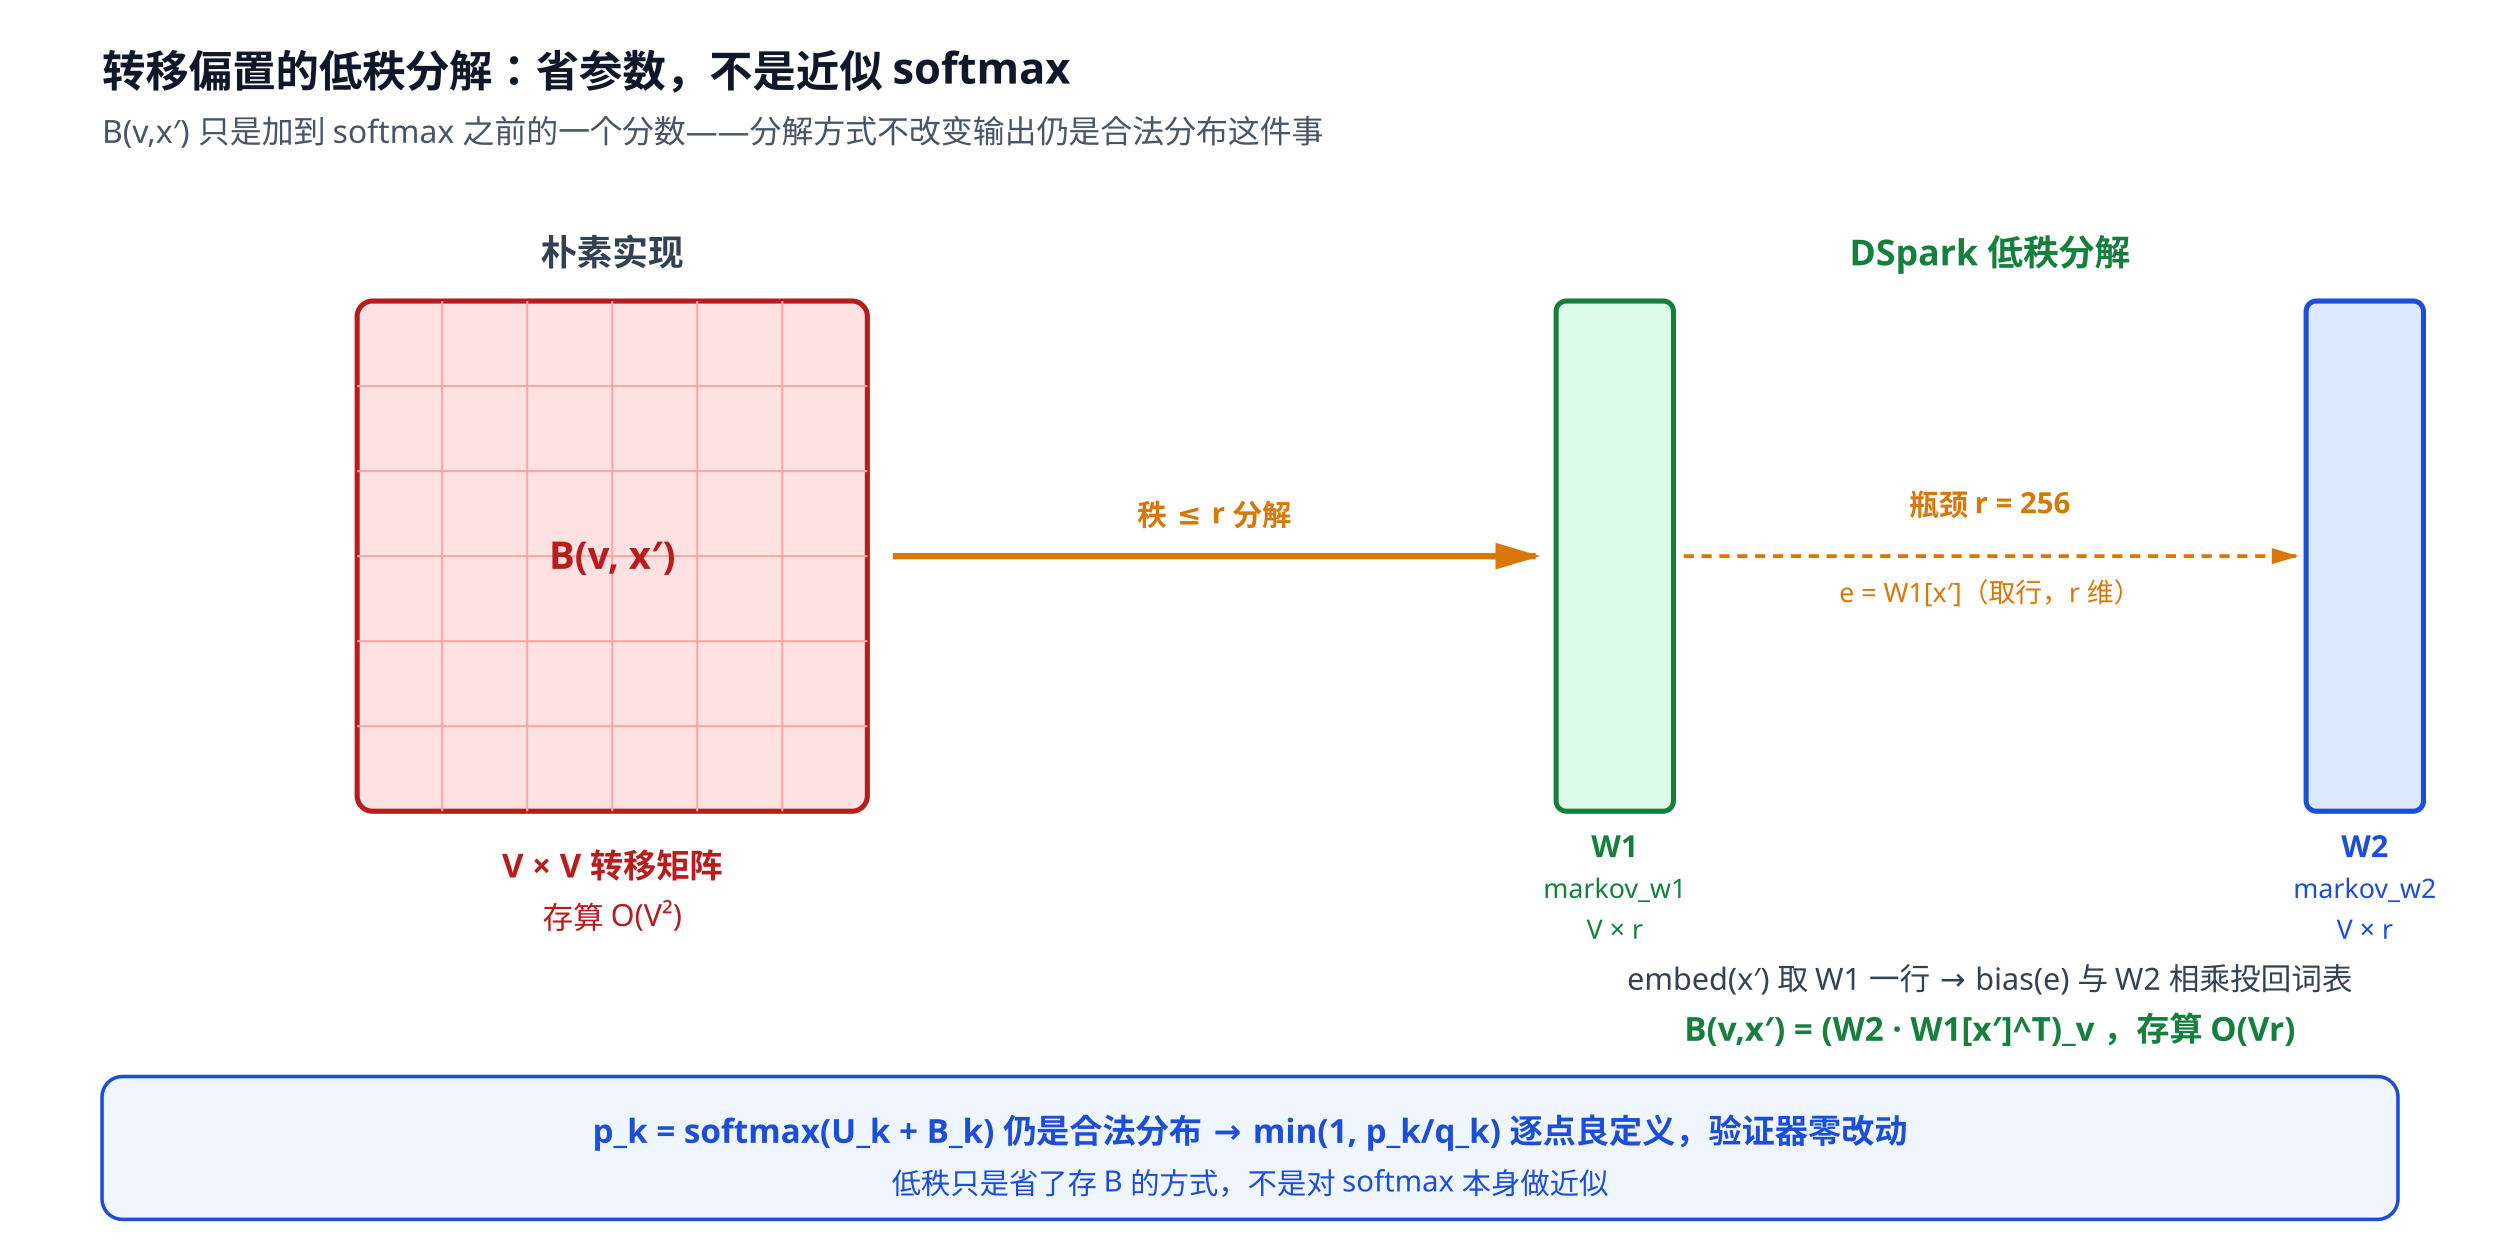
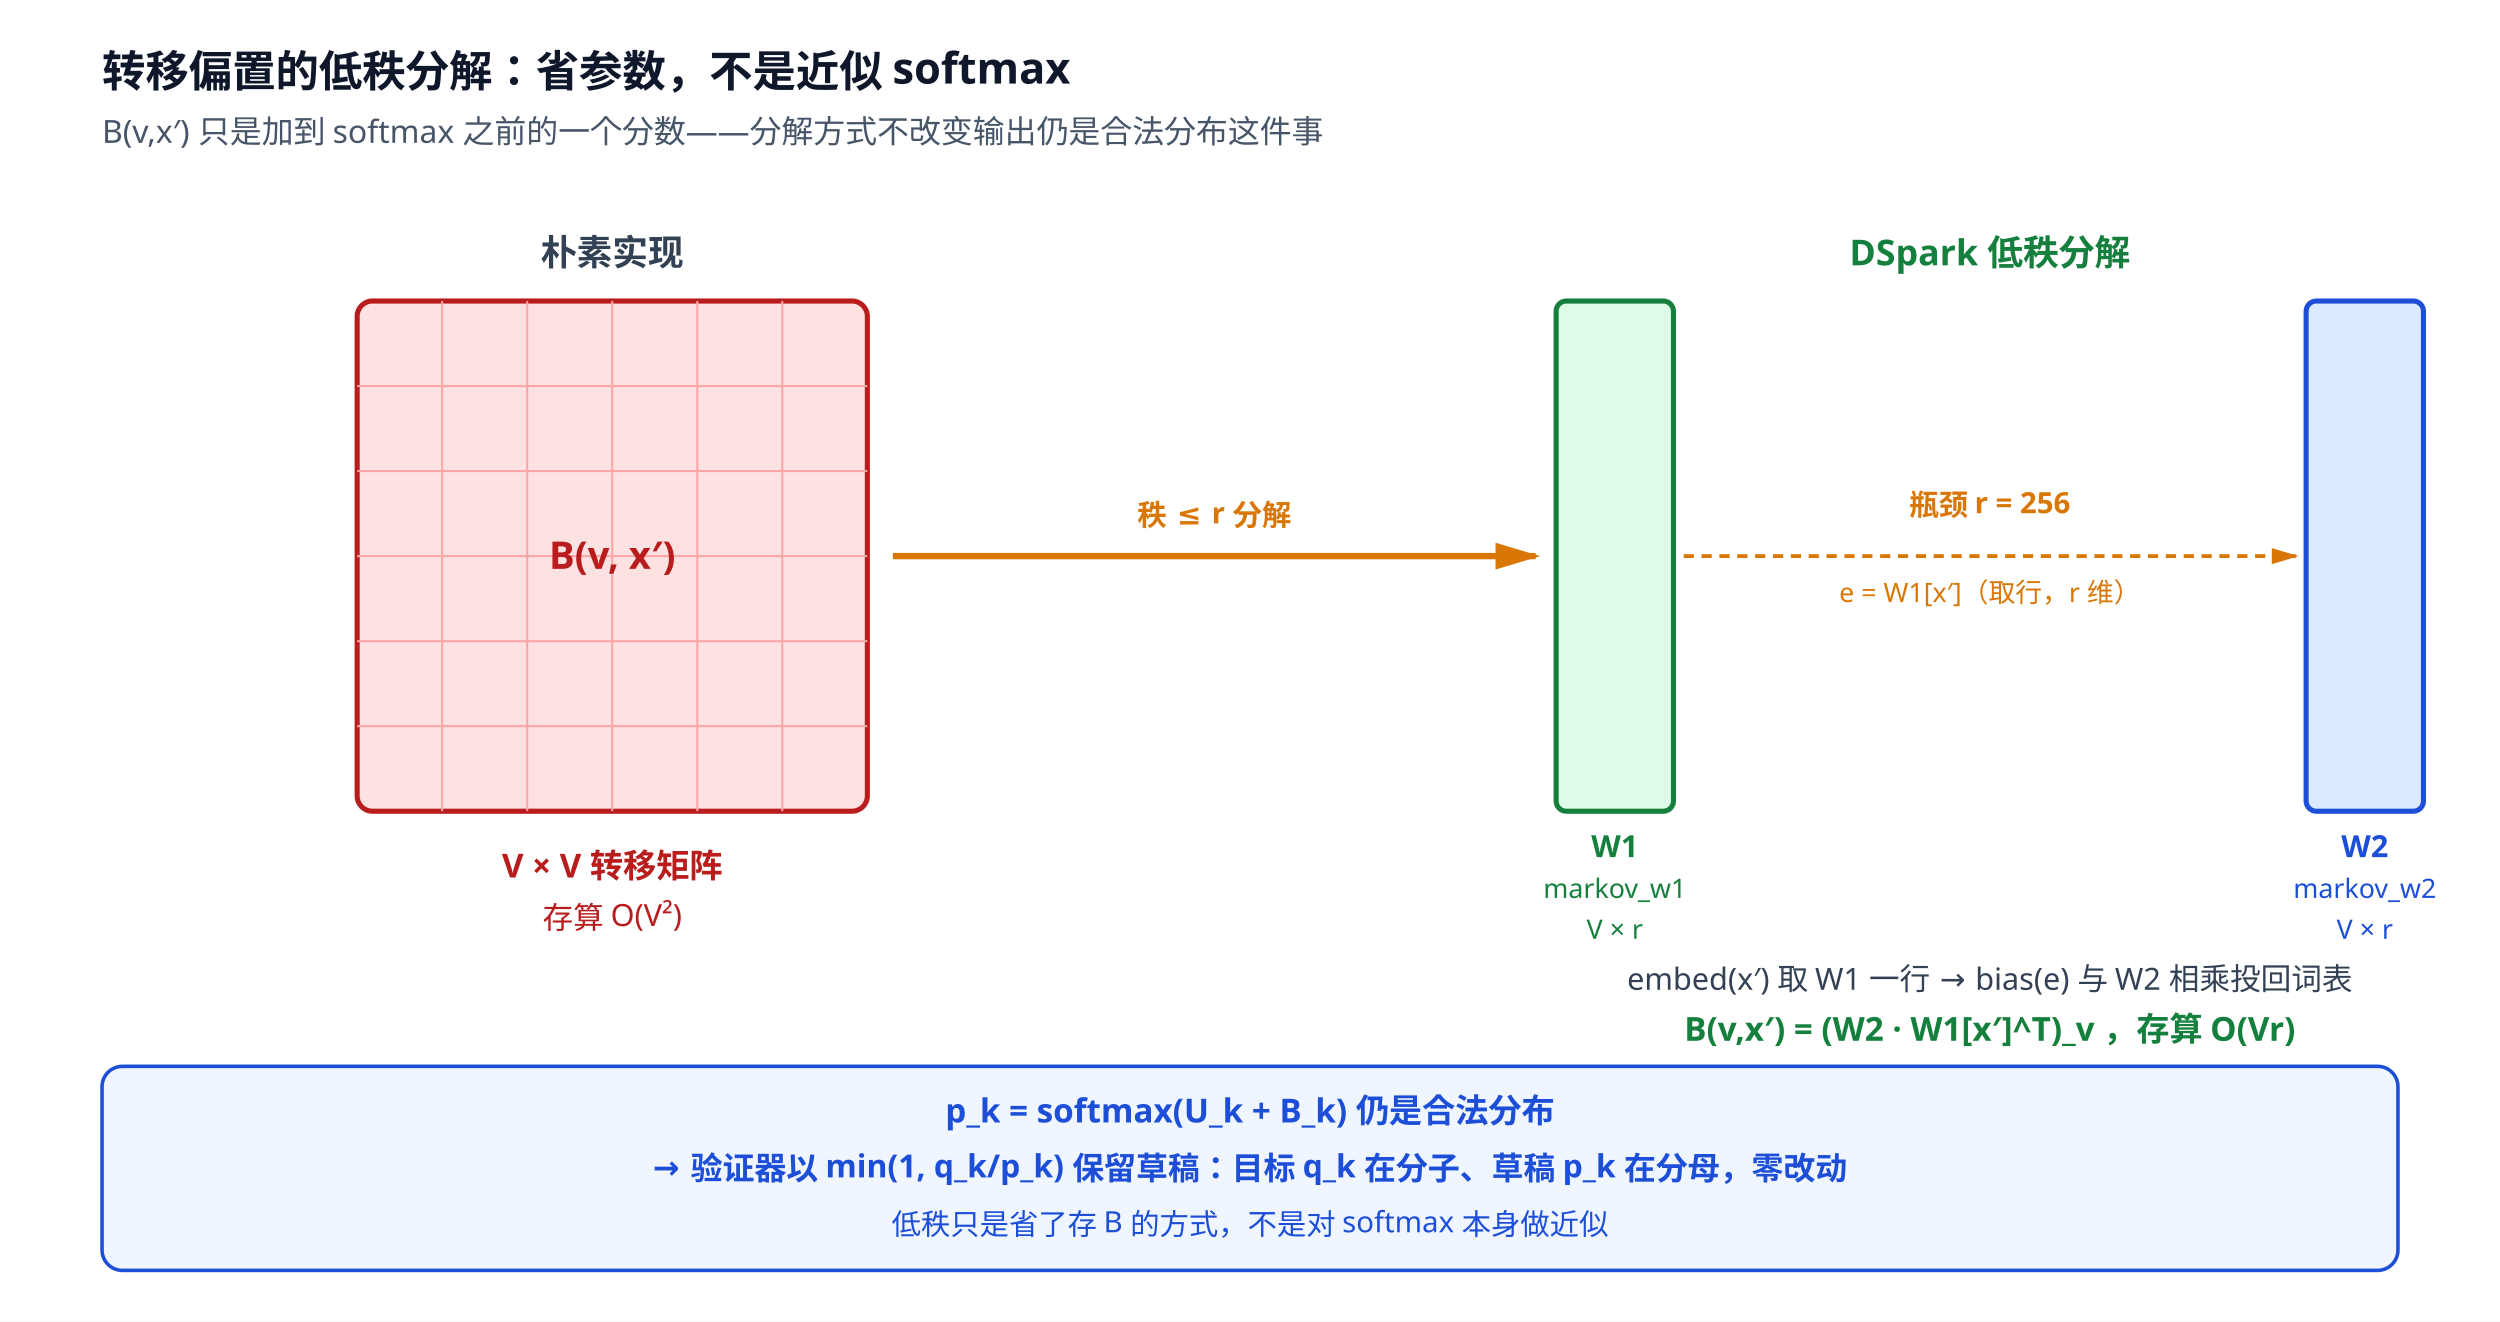
- <svg xmlns="http://www.w3.org/2000/svg" viewBox="0 0 980 488">
+ <svg xmlns="http://www.w3.org/2000/svg" viewBox="0 0 980 518">
  <defs>
    <marker id="a" viewBox="0 0 10 6" refX="9" refY="3" markerWidth="7" markerHeight="5" orient="auto">
      <path d="M0,0 L10,3 L0,6 Z" fill="#64748b" />
    </marker>
    <marker id="ao" viewBox="0 0 10 6" refX="9" refY="3" markerWidth="7" markerHeight="5" orient="auto">
      <path d="M0,0 L10,3 L0,6 Z" fill="#d97706" />
    </marker>
  </defs>
-   <rect width="980" height="488" fill="white" />
+   <rect width="980" height="518" fill="white" />
  <text x="40" y="34" font-family="sans-serif" font-size="17" font-weight="bold" fill="#0f172a">转移偏置的低秩分解：省参数，不是近似 softmax</text>
  <text x="40" y="56" font-family="sans-serif" font-size="12.5" fill="#475569">B(v,x′) 只是加到 softmax 之前的一个分数——分解方式不改变输出仍是合法分布这件事</text>
  <text x="240.0" y="104" text-anchor="middle" font-family="sans-serif" font-size="14" font-weight="bold" fill="#334155">朴素实现</text>
  <rect x="140.0" y="118" width="200" height="200" rx="6" fill="#fee2e2" stroke="#b91c1c" stroke-width="2" />
  <line x1="173.333" y1="118" x2="173.333" y2="318" stroke="#fca5a5" stroke-width="0.8" />
  <line x1="140.0" y1="151.333" x2="340.0" y2="151.333" stroke="#fca5a5" stroke-width="0.8" />
  <line x1="206.667" y1="118" x2="206.667" y2="318" stroke="#fca5a5" stroke-width="0.8" />
  <line x1="140.0" y1="184.667" x2="340.0" y2="184.667" stroke="#fca5a5" stroke-width="0.8" />
  <line x1="240.0" y1="118" x2="240.0" y2="318" stroke="#fca5a5" stroke-width="0.8" />
  <line x1="140.0" y1="218.0" x2="340.0" y2="218.0" stroke="#fca5a5" stroke-width="0.8" />
  <line x1="273.333" y1="118" x2="273.333" y2="318" stroke="#fca5a5" stroke-width="0.8" />
  <line x1="140.0" y1="251.333" x2="340.0" y2="251.333" stroke="#fca5a5" stroke-width="0.8" />
  <line x1="306.667" y1="118" x2="306.667" y2="318" stroke="#fca5a5" stroke-width="0.8" />
  <line x1="140.0" y1="284.667" x2="340.0" y2="284.667" stroke="#fca5a5" stroke-width="0.8" />
  <text x="240.0" y="223.0" text-anchor="middle" font-family="sans-serif" font-size="15" font-weight="bold" fill="#b91c1c">B(v, x′)</text>
  <text x="240.0" y="344" text-anchor="middle" font-family="sans-serif" font-size="13" font-weight="bold" fill="#b91c1c">V × V 转移矩阵</text>
  <text x="240.0" y="364" text-anchor="middle" font-family="sans-serif" font-size="12" fill="#b91c1c">存算 O(V²)</text>
  <text x="780.0" y="104" text-anchor="middle" font-family="sans-serif" font-size="14" font-weight="bold" fill="#15803d">DSpark 低秩分解</text>
  <rect x="610" y="118" width="46" height="200" rx="4" fill="#dcfce7" stroke="#15803d" stroke-width="2" />
  <rect x="904" y="118" width="46" height="200" rx="4" fill="#dbeafe" stroke="#1d4ed8" stroke-width="2" />
  <text x="633.0" y="336" text-anchor="middle" font-family="sans-serif" font-size="12" font-weight="bold" fill="#15803d">W1</text>
  <text x="633.0" y="352" text-anchor="middle" font-family="sans-serif" font-size="10.5" fill="#15803d">markov_w1</text>
  <text x="633.0" y="368" text-anchor="middle" font-family="sans-serif" font-size="10.5" fill="#15803d">V × r</text>
  <text x="927.0" y="336" text-anchor="middle" font-family="sans-serif" font-size="12" font-weight="bold" fill="#1d4ed8">W2</text>
  <text x="927.0" y="352" text-anchor="middle" font-family="sans-serif" font-size="10.5" fill="#1d4ed8">markov_w2</text>
  <text x="927.0" y="368" text-anchor="middle" font-family="sans-serif" font-size="10.5" fill="#1d4ed8">V × r</text>
  <line x1="660" y1="218.0" x2="900" y2="218.0" stroke="#d97706" stroke-width="1.5" stroke-dasharray="4,3" marker-end="url(#ao)" />
  <text x="780.0" y="202.0" text-anchor="middle" font-family="sans-serif" font-size="11.5" font-weight="bold" fill="#d97706">瓶颈 r = 256</text>
  <text x="780.0" y="236.0" text-anchor="middle" font-family="sans-serif" font-size="10.5" fill="#d97706">e = W1[x′]（取行，r 维）</text>
  <text x="780.0" y="388" text-anchor="middle" font-family="sans-serif" font-size="12" fill="#334155">embed(x′) 取 W1 一行 → bias(e) 与 W2 相乘投回词表</text>
  <text x="780.0" y="408" text-anchor="middle" font-family="sans-serif" font-size="13" font-weight="bold" fill="#15803d">B(v,x′) = (W2 · W1[x′]^T)_v ，存算 O(Vr)</text>
  <line x1="350.0" y1="218.0" x2="602" y2="218.0" stroke="#d97706" stroke-width="2.5" marker-end="url(#ao)" />
  <text x="476.0" y="206.0" text-anchor="middle" font-family="sans-serif" font-size="11.5" font-weight="bold" fill="#d97706">秩 ≤ r 分解</text>
-   <rect x="40" y="422" width="900" height="56" rx="8" fill="#eff6ff" stroke="#1d4ed8" stroke-width="1.4" />
-   <text x="490.0" y="448" text-anchor="middle" font-family="sans-serif" font-size="13" font-weight="bold" fill="#1d4ed8">p_k = softmax(U_k + B_k) 仍是合法分布 → min(1, p_k/q_k) 逐点良定义，验证器零改动</text>
-   <text x="490.0" y="468" text-anchor="middle" font-family="sans-serif" font-size="11.5" fill="#1d4ed8">低秩只是省了存 B 的方式，不是对 softmax 本身做近似</text>
+   <rect x="40" y="418" width="900" height="80" rx="8" fill="#eff6ff" stroke="#1d4ed8" stroke-width="1.4" />
+   <text x="490.0" y="440" text-anchor="middle" font-family="sans-serif" font-size="13" font-weight="bold" fill="#1d4ed8">p_k = softmax(U_k + B_k) 仍是合法分布</text>
+   <text x="490.0" y="462" text-anchor="middle" font-family="sans-serif" font-size="12.5" font-weight="bold" fill="#1d4ed8">→ 验证器以 min(1, q_k/p_k) 保留草稿：目标 q_k 在分子、草稿 p_k 在分母，零改动</text>
+   <text x="490.0" y="484" text-anchor="middle" font-family="sans-serif" font-size="11.5" fill="#1d4ed8">低秩只是省了存 B 的方式，不是对 softmax 本身做近似</text>
</svg>
